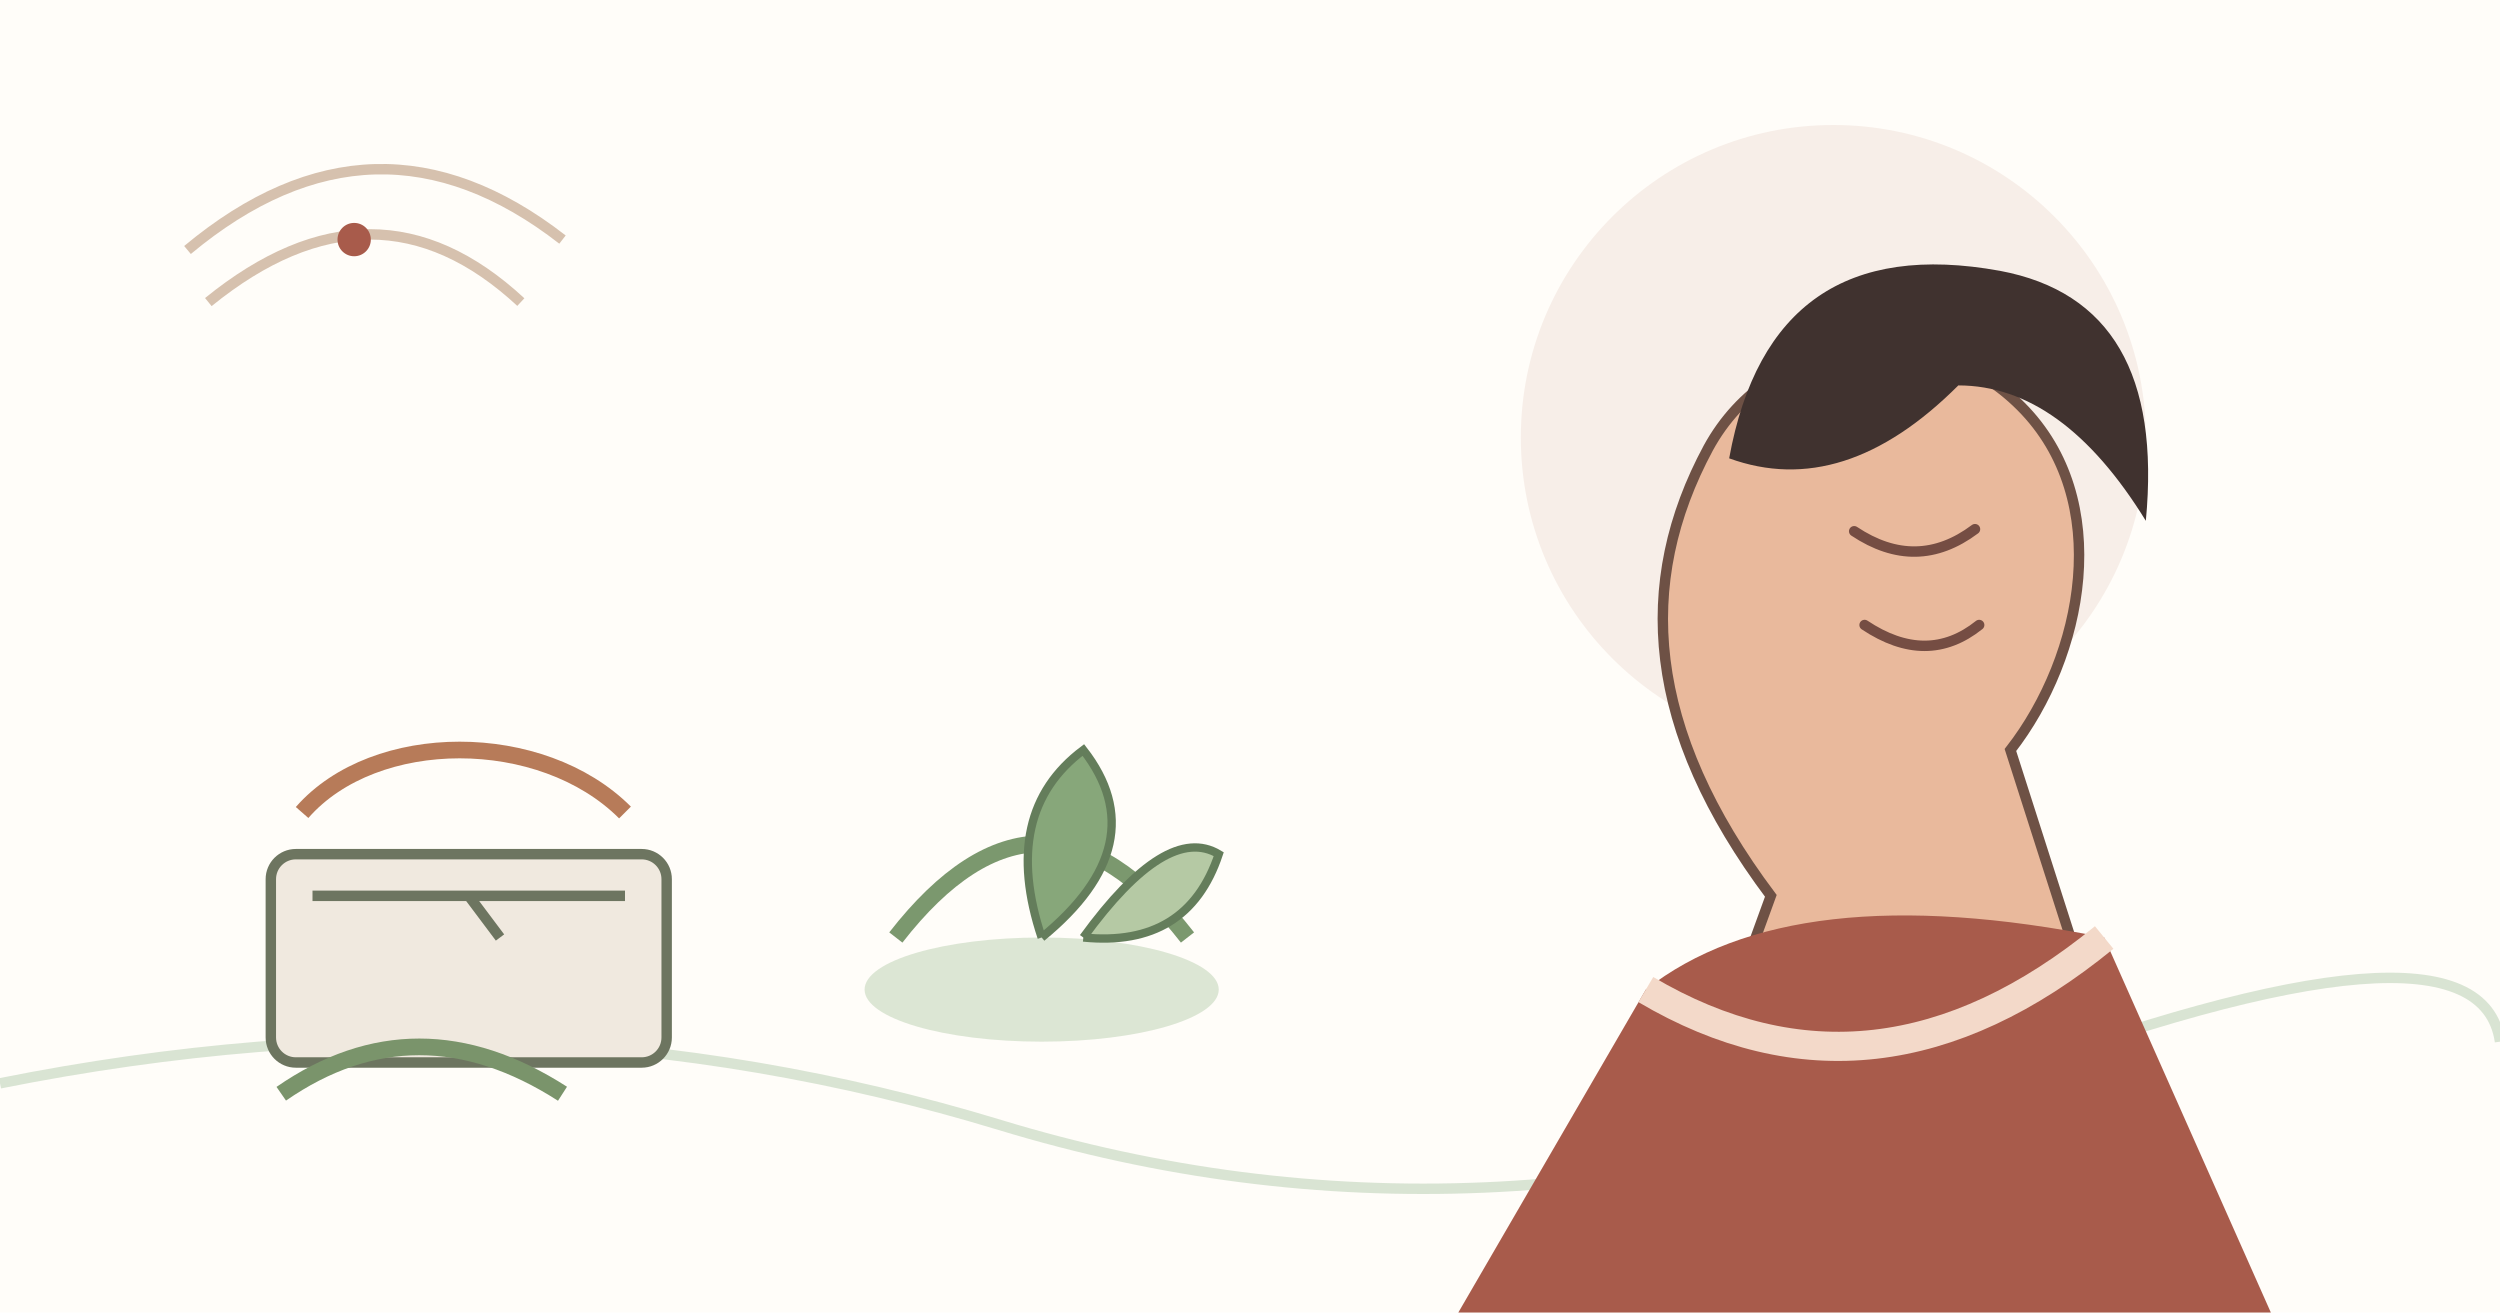
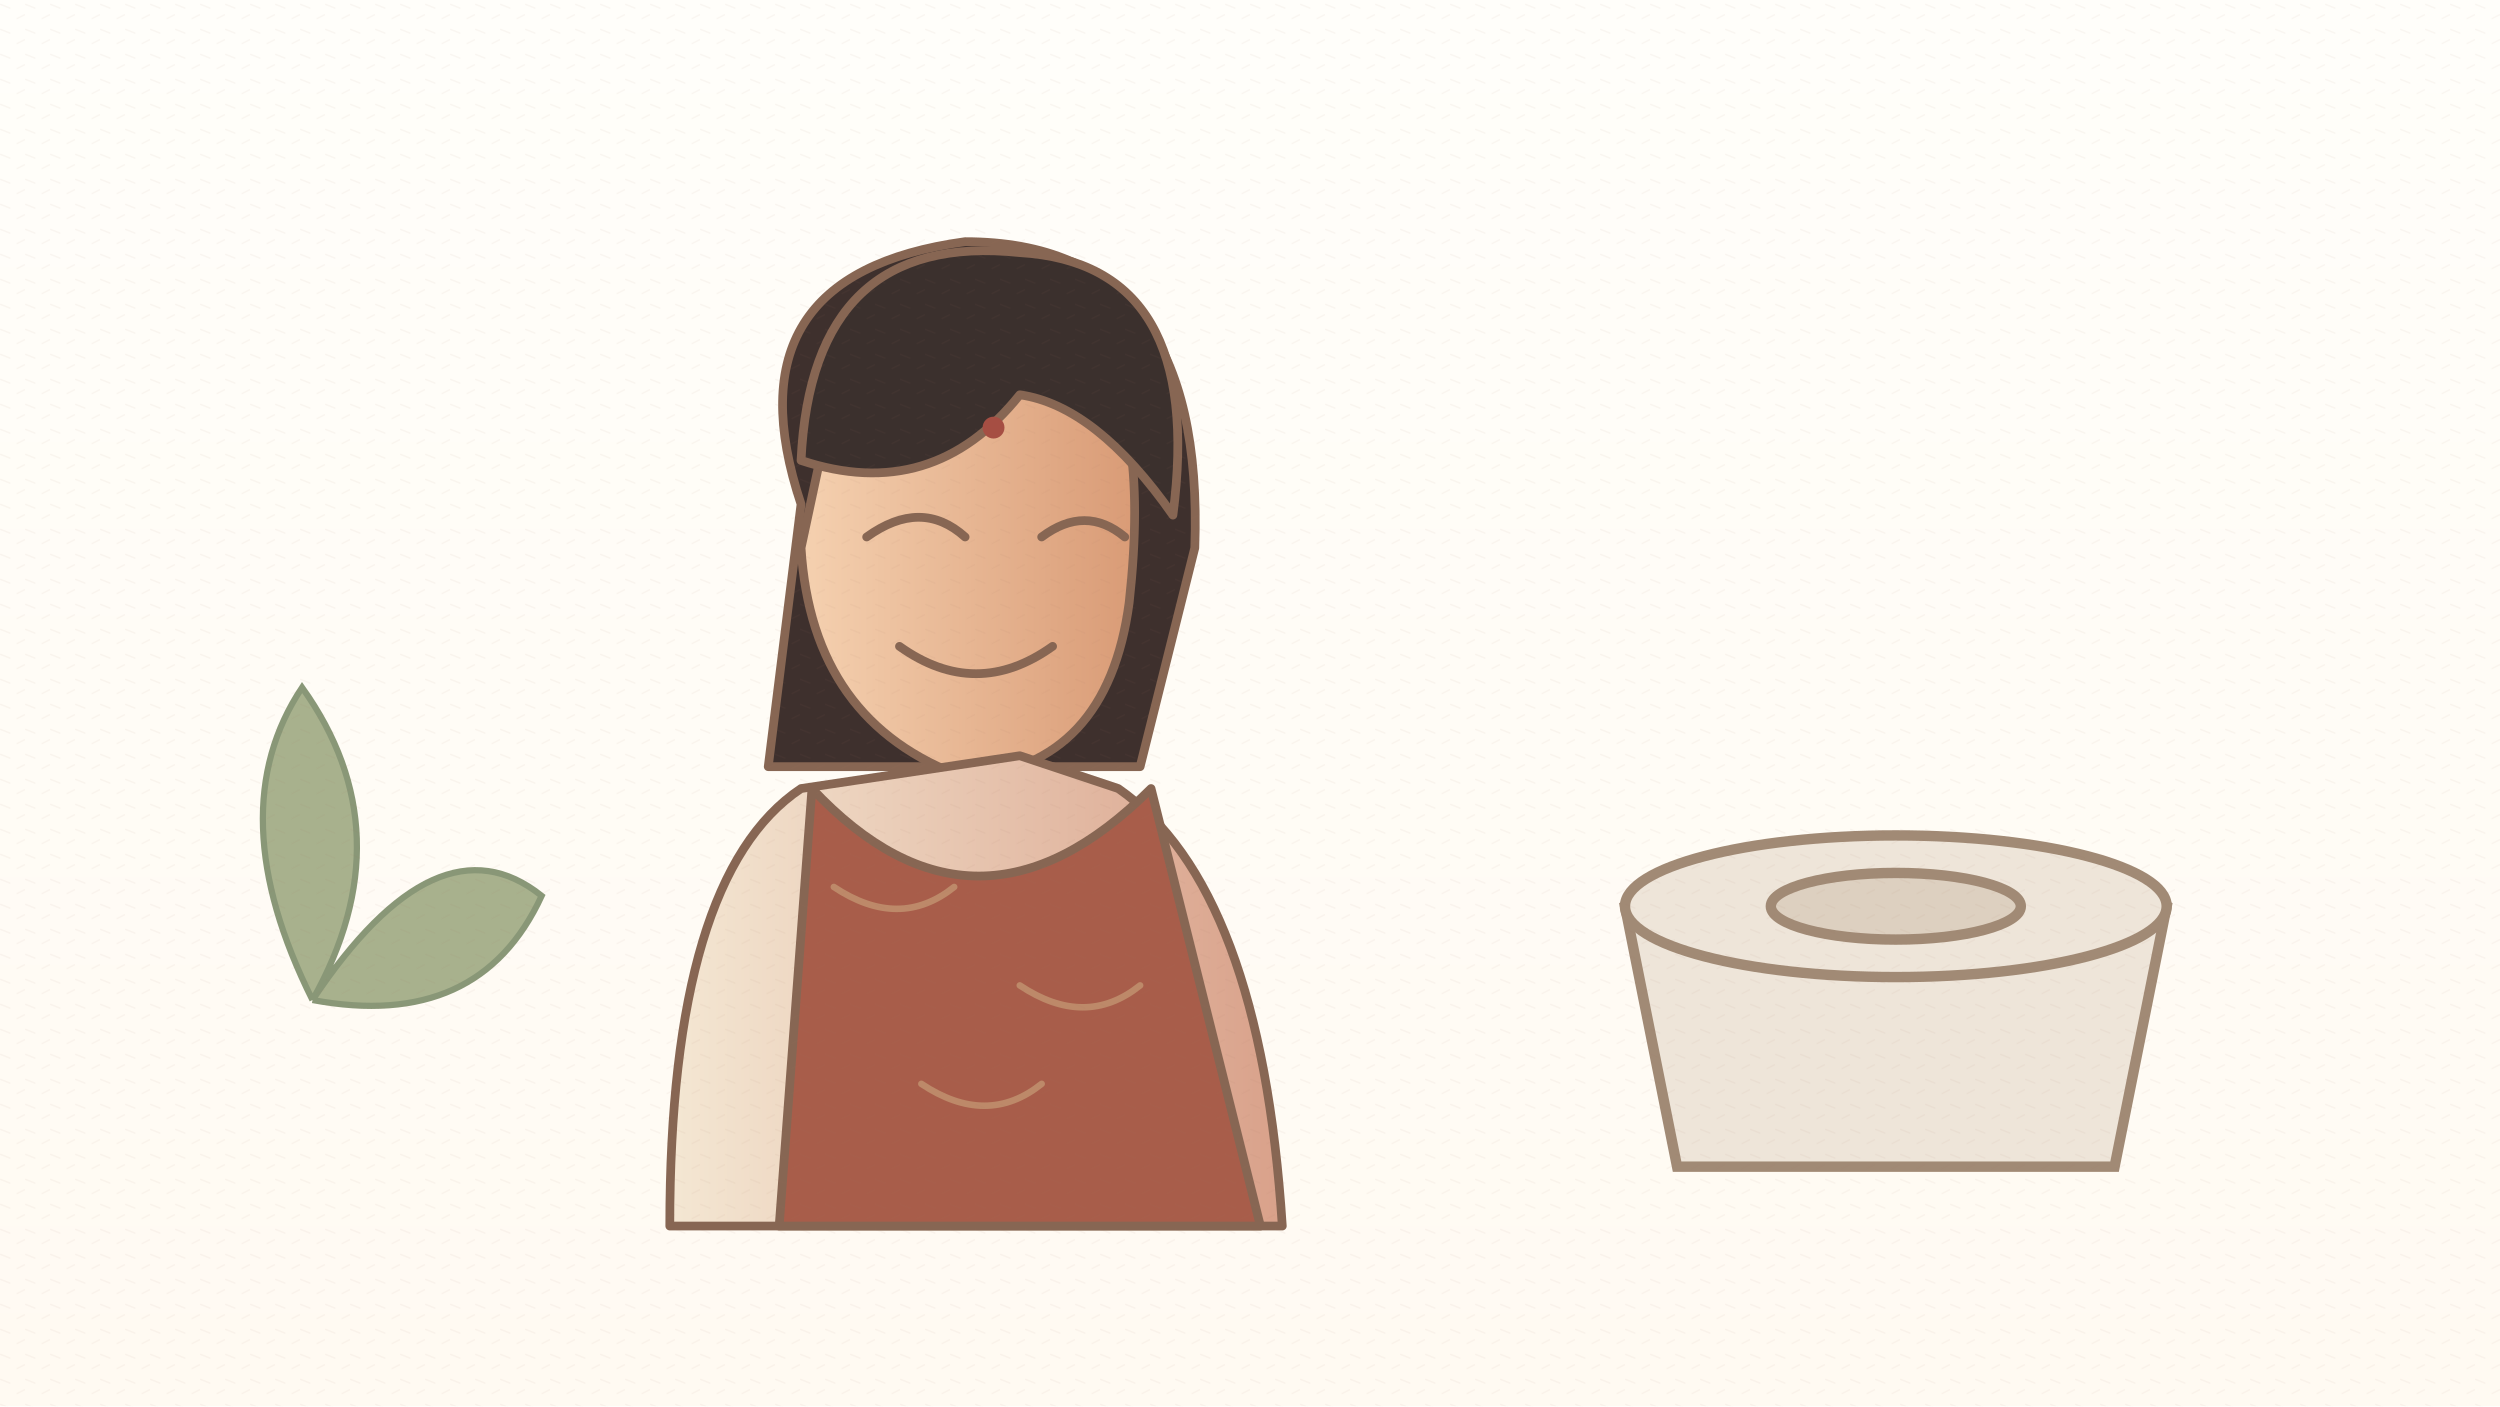
- <svg xmlns="http://www.w3.org/2000/svg" viewBox="0 0 1200 630">
-   <rect width="1200" height="630" fill="#fffdf9" />
-   <path d="M0 520 Q250 470 480 540 T950 520 T1200 500" fill="none" stroke="#d9e4d3" stroke-width="5" />
-   <circle cx="880" cy="210" r="150" fill="#f7eee8" />
-   <path d="M850 430 C790 350 785 280 820 215 C850 160 925 150 970 195 C1015 240 1000 315 965 360 L1005 485 L830 485Z" fill="#e9b99c" stroke="#6e5145" stroke-width="5" />
-   <path d="M830 220 Q850 110 960 130 Q1040 145 1030 250 Q990 185 940 185 Q885 240 830 220" fill="#40322f" />
-   <path d="M890 255 Q920 275 948 254 M895 300 Q925 320 950 300" fill="none" stroke="#754d43" stroke-width="5" stroke-linecap="round" />
-   <path d="M790 475 Q860 420 1010 450 L1090 630 L700 630Z" fill="#a85b4b" />
-   <path d="M790 475 Q900 540 1010 450" fill="none" stroke="#f3d9c9" stroke-width="14" />
-   <rect x="130" y="410" width="190" height="100" rx="12" fill="#f0e9df" stroke="#6d7560" stroke-width="5" />
-   <path d="M150 430 H300 M225 430 L240 450" stroke="#6d7560" stroke-width="5" />
-   <path d="M145 390 C180 350 260 350 300 390" fill="none" stroke="#b77b59" stroke-width="8" />
-   <path d="M135 525 Q200 480 270 525" fill="none" stroke="#7a946b" stroke-width="8" />
-   <path d="M430 450 Q500 360 570 450" fill="none" stroke="#7b986e" stroke-width="8" />
-   <ellipse cx="500" cy="475" rx="85" ry="25" fill="#dce6d4" />
-   <path d="M500 450 Q480 390 520 360 Q555 405 500 450" fill="#87a77a" stroke="#647d5b" stroke-width="4" />
-   <path d="M520 450 Q560 395 585 410 Q570 455 520 450" fill="#b5c9a4" stroke="#647d5b" stroke-width="4" />
-   <path d="M90 120 Q180 45 270 115 M100 145 Q180 80 250 145" fill="none" stroke="#d6c1ae" stroke-width="5" />
-   <circle cx="170" cy="115" r="8" fill="#a85b4b" />
+ <svg xmlns="http://www.w3.org/2000/svg" viewBox="0 0 1200 675">
+   <defs>
+     <linearGradient id="paper" x2="0" y2="1">
+       <stop stop-color="#fffefa" />
+       <stop offset="1" stop-color="#fffaf2" />
+     </linearGradient>
+     <linearGradient id="skin">
+       <stop stop-color="#f5d1b0" />
+       <stop offset="1" stop-color="#d99b76" />
+     </linearGradient>
+     <linearGradient id="cloth">
+       <stop stop-color="#f4e7d3" />
+       <stop offset="1" stop-color="#d9a18a" />
+     </linearGradient>
+     <pattern id="pencil" width="12" height="12" patternUnits="userSpaceOnUse">
+       <path d="M0 2l5 2m3 5l4-2" stroke="#9c715c" stroke-width=".7" opacity=".2" />
+     </pattern>
+   </defs>
+   <rect width="1200" height="675" fill="url(#paper)" />
+   <g transform="translate(290 95) scale(1.05)" stroke="#876653" stroke-width="4" stroke-linecap="round" stroke-linejoin="round">
+     <path d="M90 140Q55 35 165 20Q275 20 270 160L245 260H75Z" fill="#3e302d" />
+     <path d="M105 90Q130 25 220 65Q250 95 240 185Q230 260 165 265Q95 240 90 160Z" fill="url(#skin)" />
+     <path d="M90 120Q95 15 190 25Q275 30 260 145Q225 95 190 90Q150 140 90 120" fill="#3b302d" />
+     <path d="M120 155q25-18 45 0m35 0q20-15 38 0M135 205q35 25 70 0" fill="none" />
+     <circle cx="178" cy="105" r="5" fill="#a64e43" stroke="none" />
+     <path d="M90 270Q30 310 30 470H310Q300 315 235 270L190 255Z" fill="url(#cloth)" />
+     <path d="M95 270Q170 350 250 270L300 470H80Z" fill="#a85d4a" />
+     <path d="M105 315q30 20 55 0m30 45q30 20 55 0m-100 45q30 20 55 0" fill="none" stroke="#bd8969" stroke-width="3" />
+   </g>
+   <g transform="translate(780 395)" stroke="#a18a75" stroke-width="5" fill="#eee5d9">
+     <path d="M0 40q130-55 260 0l-25 125H25Z" />
+     <ellipse cx="130" cy="40" rx="130" ry="34" />
+     <ellipse cx="130" cy="40" rx="60" ry="16" fill="#ddd0c0" />
+   </g>
+   <g fill="#a8b18d" stroke="#899777" stroke-width="3">
+     <path d="M150 480q-45-90-5-150q50 70 5 150m0 0q60-90 110-50q-30 65-110 50" />
+   </g>
+   <rect width="1200" height="675" fill="url(#pencil)" opacity=".28" />
</svg>
